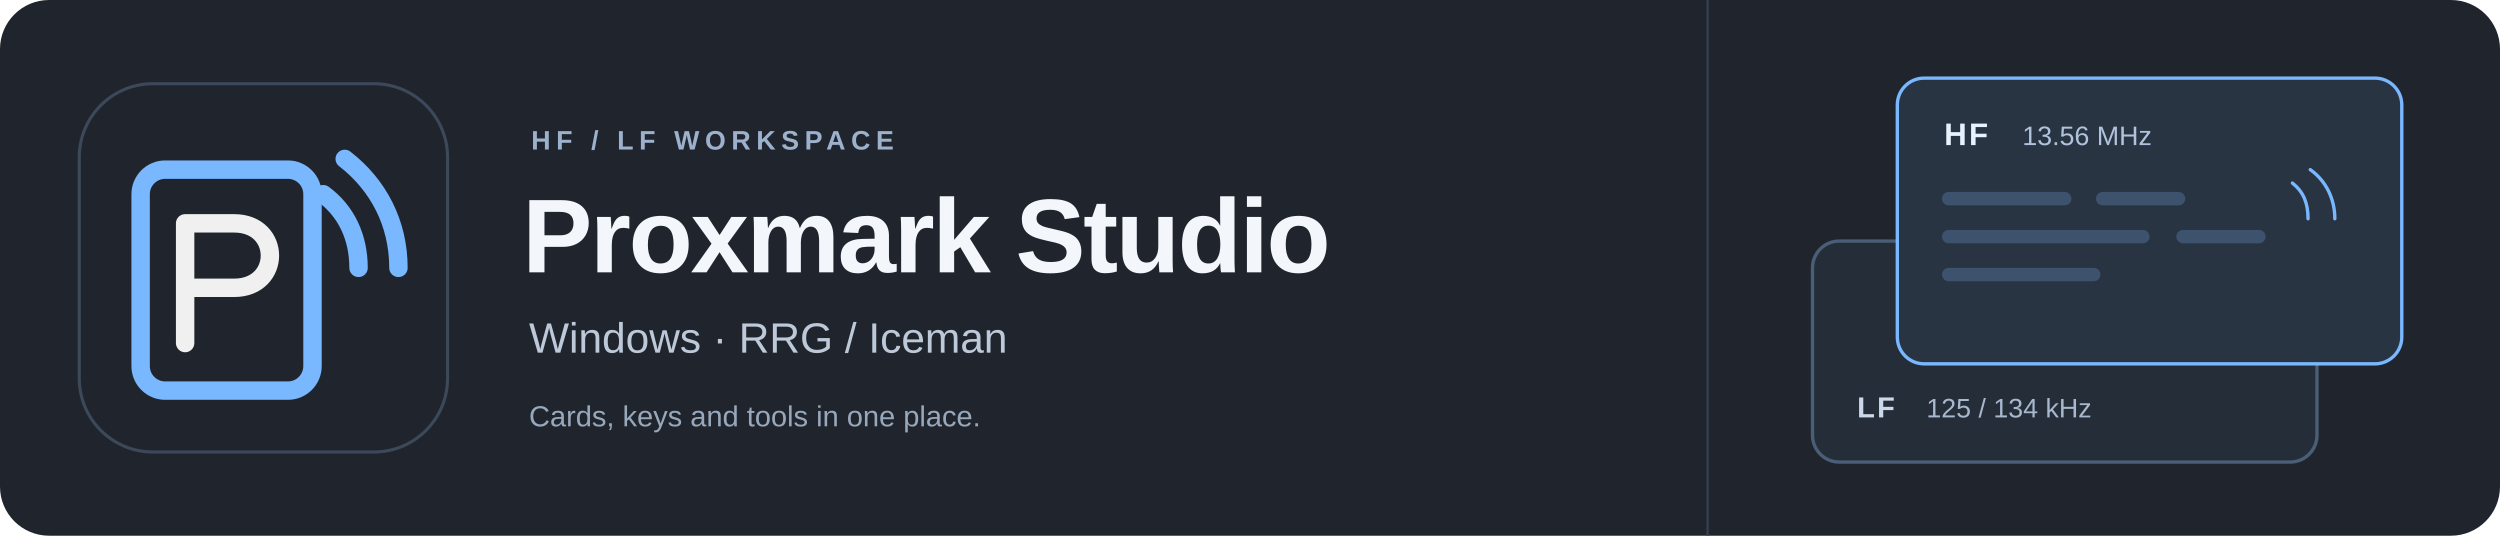
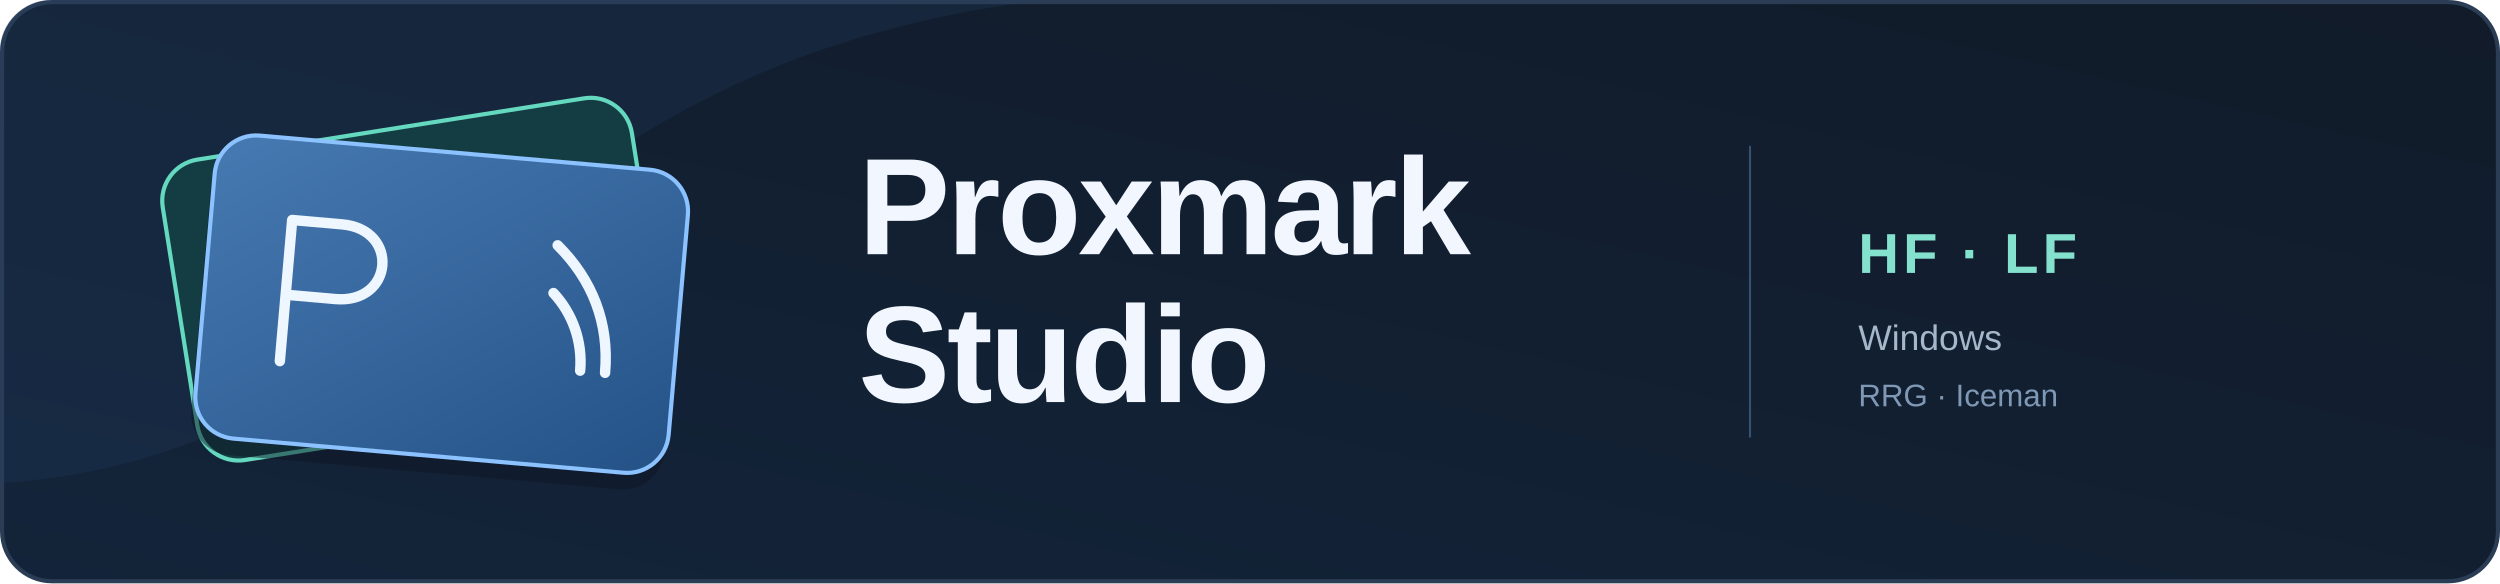
- <svg xmlns="http://www.w3.org/2000/svg" width="1120" height="240" viewBox="0 0 1120 240" role="img" aria-labelledby="title description">
-   <rect width="1120" height="240" rx="22" fill="#20252d" />
-   <path d="M765 0v240" stroke="#354151" stroke-width="1" />
-   <g transform="translate(30 32) scale(.6875)">
-     <rect x="8" y="8" width="240" height="240" rx="48" fill="#20252d" stroke="#3c495b" stroke-width="2" />
-     <rect x="48" y="64" width="112" height="144" rx="16" fill="none" stroke="#79b8ff" stroke-width="12" />
-     <path d="M77 99h32c31 0 31 42 0 42H77v36m0-36V99" fill="none" stroke="#f0f0f0" stroke-width="12" stroke-linecap="round" stroke-linejoin="round" />
-     <path d="M181 57c22 17 35 42 35 71m-49-48c15 11 23 28 23 48" fill="none" stroke="#79b8ff" stroke-width="12" stroke-linecap="round" />
+ <svg xmlns="http://www.w3.org/2000/svg" width="1200" height="280" viewBox="0 0 1200 280" role="img" aria-labelledby="title description">
+   <defs>
+     <linearGradient id="background" x1="0" y1="1" x2="1" y2="0">
+       <stop offset="0" stop-color="#13243a" />
+       <stop offset="1" stop-color="#111b29" />
+     </linearGradient>
+     <linearGradient id="card" x1="0" y1="0" x2="1" y2="1">
+       <stop offset="0" stop-color="#477ab2" />
+       <stop offset="1" stop-color="#245287" />
+     </linearGradient>
+   </defs>
+   <rect x="1" y="1" width="1198" height="278" rx="24" fill="url(#background)" stroke="#2b3d55" stroke-width="2" />
+   <path d="M0 232C218 216 224 35 500 0H24C11 0 0 11 0 24Z" fill="#223c61" opacity=".26" />
+   <rect x="85" y="61" width="228" height="146" rx="20" transform="rotate(-9 199 134)" fill="#143d43" stroke="#65d9c0" stroke-width="2" />
+   <rect x="96" y="81" width="228" height="146" rx="20" transform="rotate(5 210 154)" fill="#0d1523" opacity=".5" />
+   <rect x="98" y="73" width="228" height="146" rx="20" transform="rotate(5 212 146)" fill="url(#card)" stroke="#8bc2ff" stroke-width="2" />
+   <g transform="rotate(5 212 146)" fill="none" stroke="#eef6ff" stroke-width="5" stroke-linecap="round" stroke-linejoin="round">
+     <path d="M137 180v-68h24c28 0 28 36 0 36h-24" />
+     <path d="M265 113c18 15 28 35 28 59m-28-36c10 9 16 22 16 36" />
  </g>
+   <g font-family="Segoe UI, Arial, sans-serif" font-weight="600" letter-spacing="-1.5">
+     <text x="412" y="122" fill="#f2f7ff" font-size="66">Proxmark</text>
+     <text x="412" y="193" fill="#f2f7ff" font-size="66">Studio</text>
+   </g>
+   <path d="M840 70v140" stroke="#38516e" stroke-width="1" />
  <g font-family="Segoe UI, Arial, sans-serif">
-     <text x="238" y="67" fill="#9cb1cc" font-size="12" font-weight="600" letter-spacing="2.5">HF / LF WORKSPACE</text>
-     <text x="234" y="122" fill="#f3f6fa" font-size="47" font-weight="600" letter-spacing="-1">Proxmark Studio</text>
-     <text x="237" y="158" fill="#bdc9d9" font-size="19">Windows · RRG / Iceman</text>
-     <text x="237" y="191" fill="#98a8bc" font-size="13">Cards, keys and tools in one place.</text>
-   </g>
-   <g stroke-width="1.5">
-     <rect x="812" y="108" width="226" height="99" rx="12" fill="#252d38" stroke="#4a5e77" />
-     <rect x="850" y="35" width="226" height="128" rx="12" fill="#293443" stroke="#79b8ff" />
-     <g fill="#3d526c" stroke="none">
-       <rect x="870" y="86" width="58" height="6" rx="3" />
-       <rect x="939" y="86" width="40" height="6" rx="3" />
-       <rect x="870" y="103" width="93" height="6" rx="3" />
-       <rect x="975" y="103" width="40" height="6" rx="3" />
-       <rect x="870" y="120" width="71" height="6" rx="3" />
-     </g>
-     <path d="M1035 76c7 5 11 13 11 22m-19-16c5 4 7 9 7 16" fill="none" stroke="#79b8ff" stroke-linecap="round" />
-     <g font-family="Segoe UI, Arial, sans-serif" stroke="none">
-       <text x="871" y="65" fill="#e8f2ff" font-size="14" font-weight="600" letter-spacing="1">HF</text>
-       <text x="906" y="65" fill="#b1c3dc" font-size="12">13.56 MHz</text>
-       <text x="832" y="187" fill="#ccd9eb" font-size="13" font-weight="600" letter-spacing="1">LF</text>
-       <text x="863" y="187" fill="#a7b8cf" font-size="12">125 / 134 kHz</text>
-     </g>
+     <text x="892" y="131" fill="#83e1cd" font-size="27" font-weight="600" letter-spacing="2">HF · LF</text>
+     <text x="892" y="168" fill="#a5b7cb" font-size="17">Windows</text>
+     <text x="892" y="195" fill="#7e98b5" font-size="15">RRG · Iceman</text>
  </g>
</svg>
